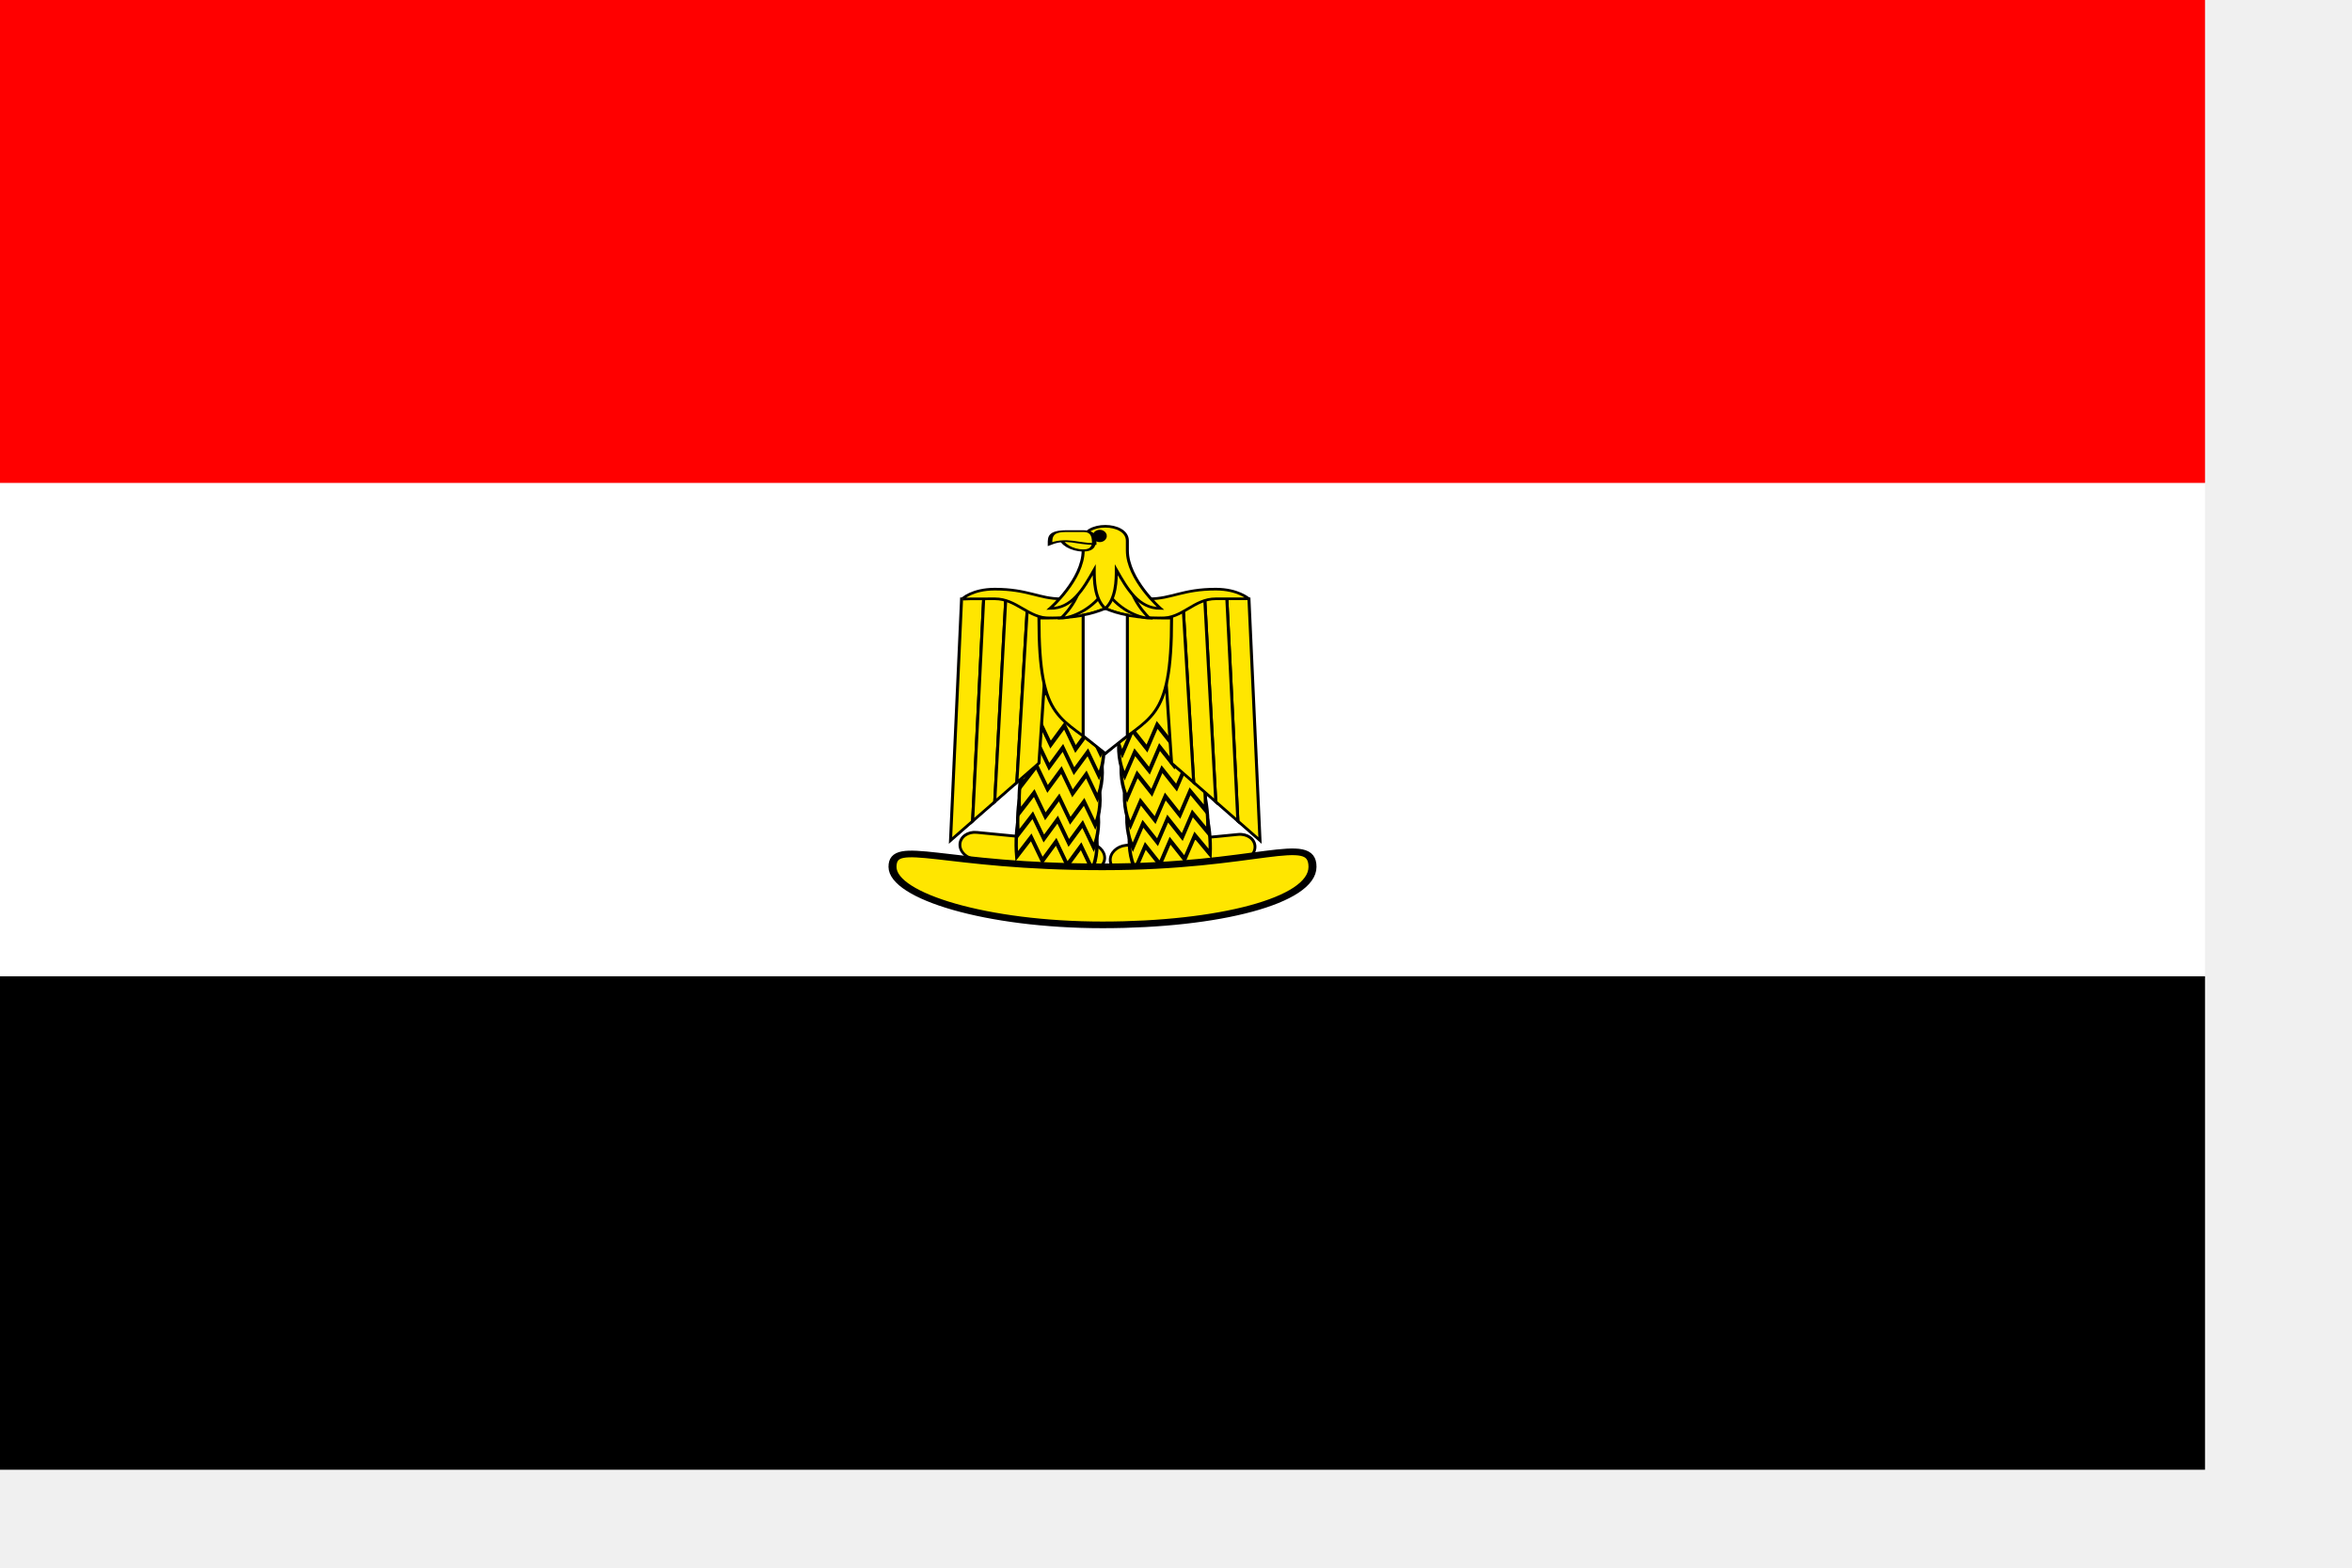
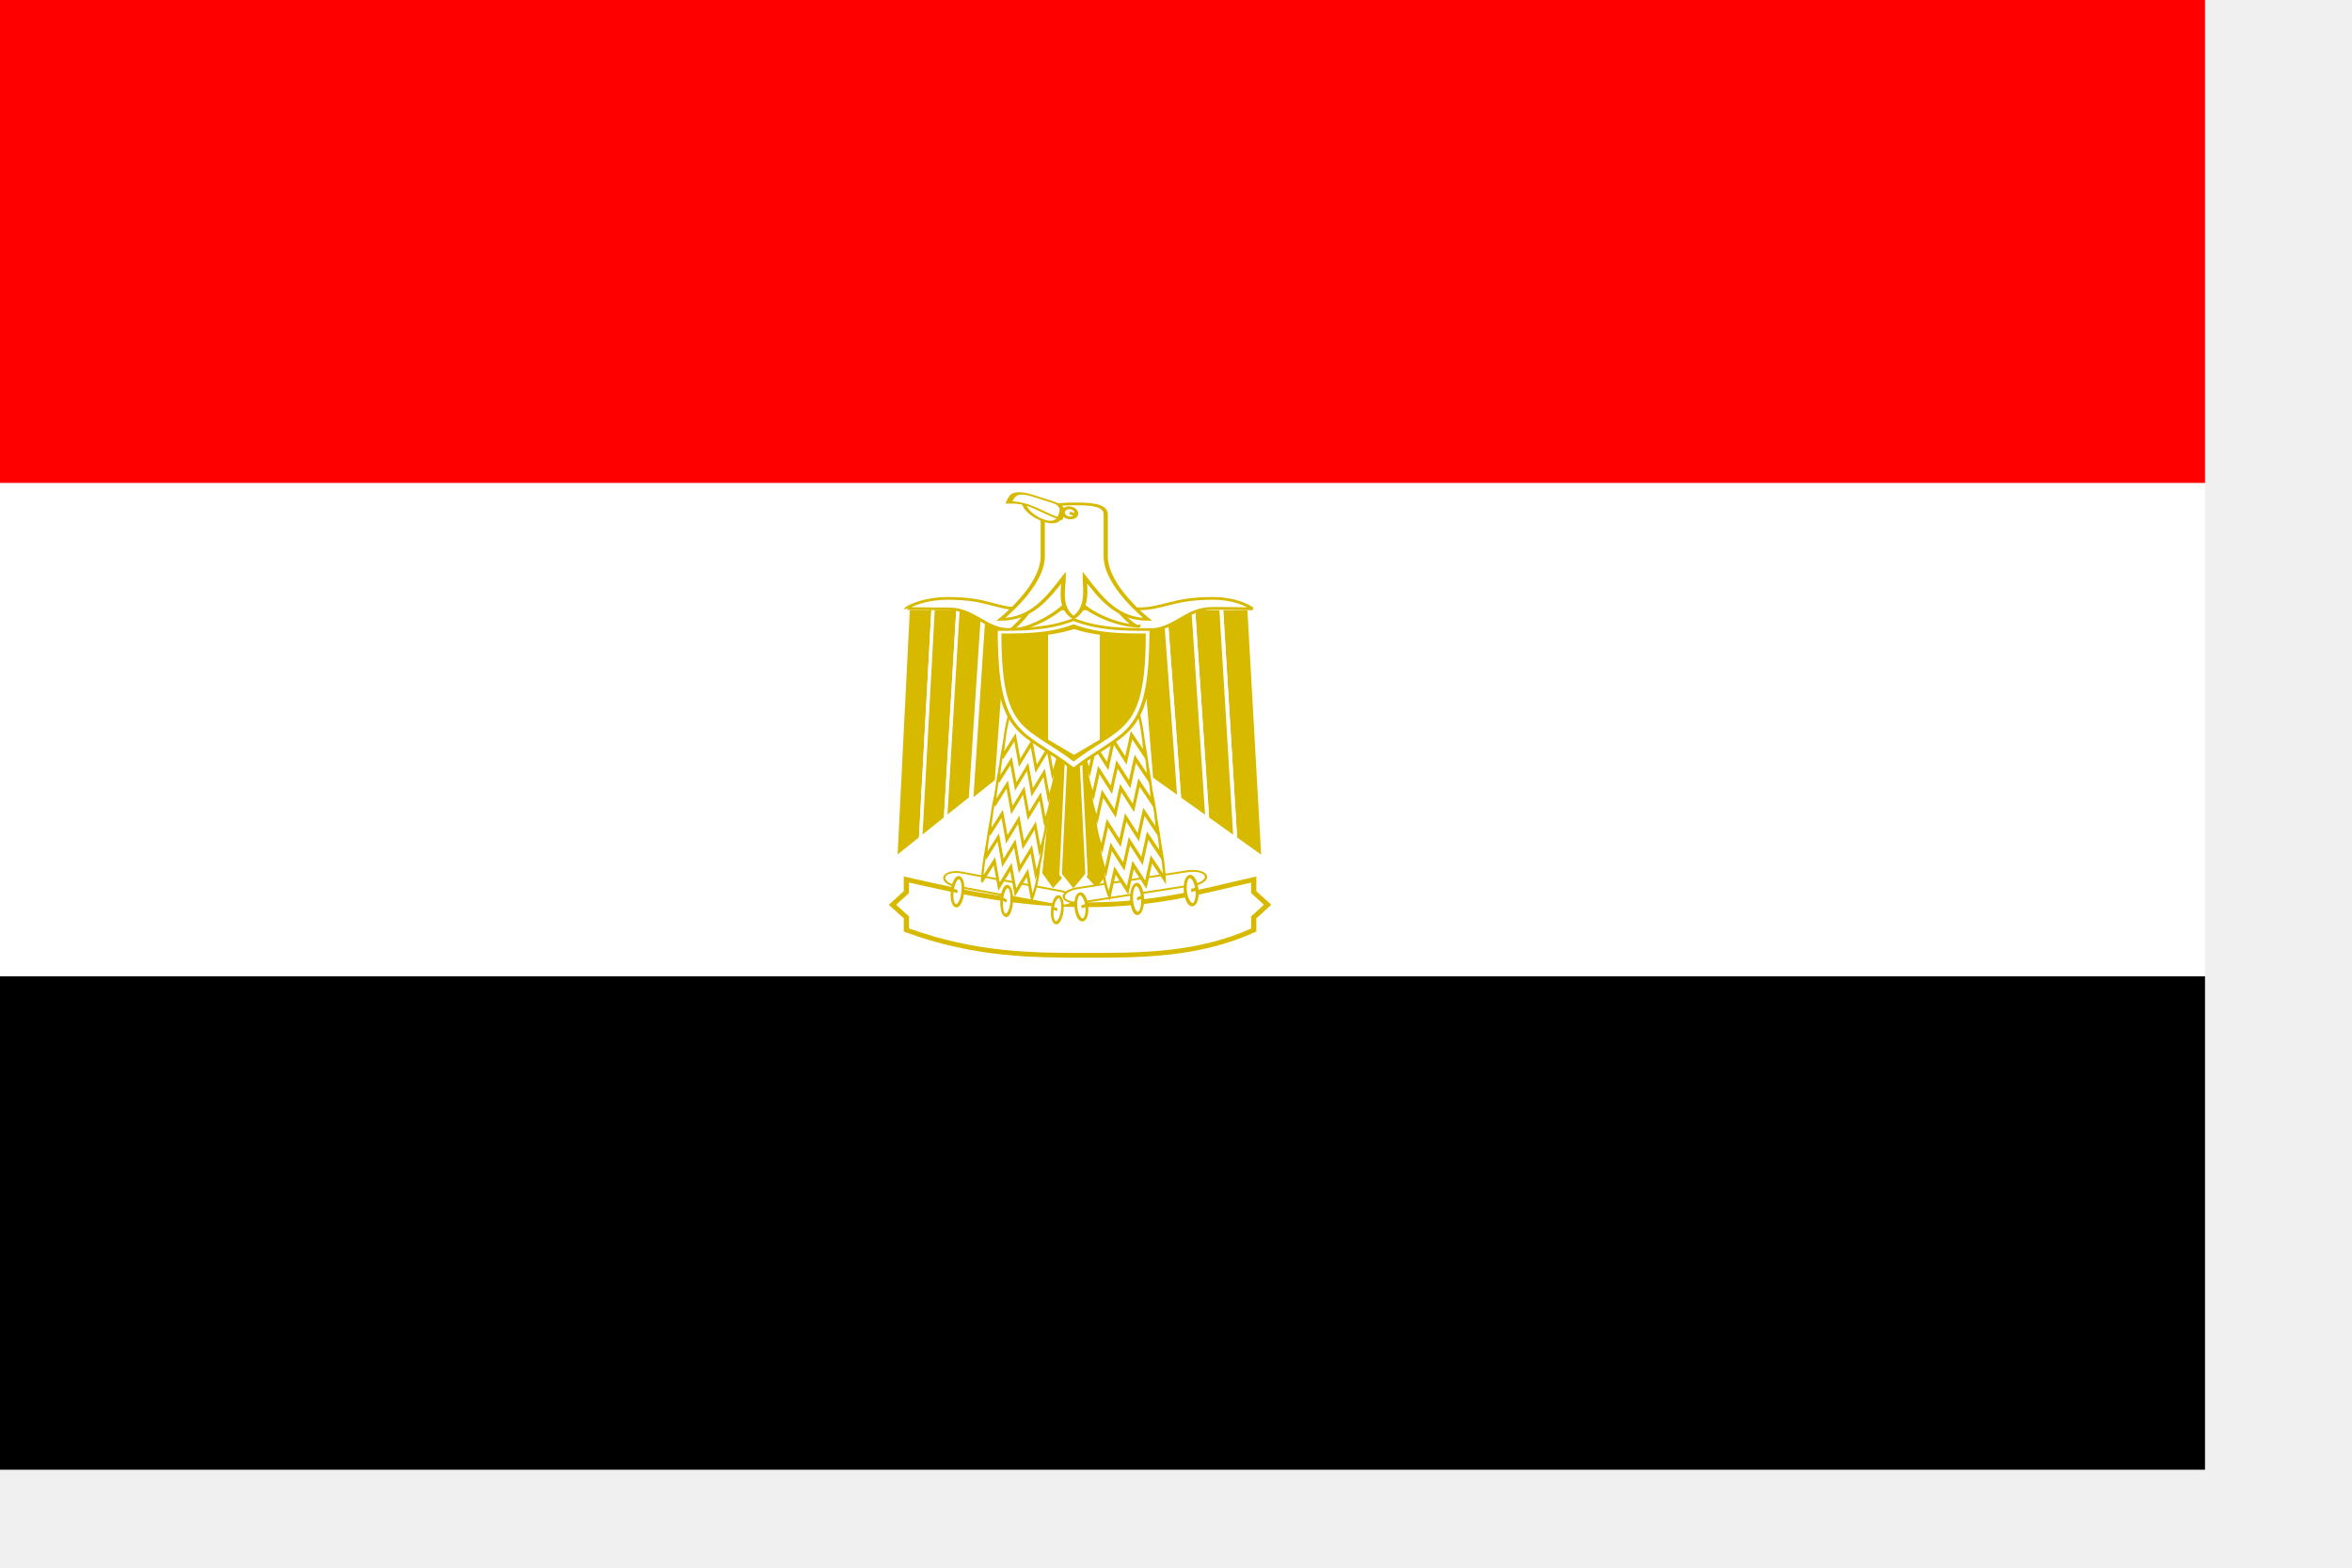
<svg xmlns="http://www.w3.org/2000/svg" id="svg1689" width="210mm" height="140mm">
  <defs id="defs1691" />
-   <g id="g1949">
+   <g id="g973">
    <rect style="font-size:12;fill:#ffffff;fill-rule:evenodd;stroke-width:1pt;" id="rect1801" width="744.094" height="166.535" x="0" y="162.992" />
    <rect style="font-size:12;fill-rule:evenodd;stroke-width:1pt;" id="rect1800" width="744.095" height="166.535" x="0" y="329.527" />
    <rect style="font-size:12;fill:#ff0000;fill-rule:evenodd;stroke-width:1pt;" id="rect1802" width="744.094" height="162.992" x="0" y="-0" />
-     <g id="g1837" transform="translate(-17.71706,329.8819)" style="font-size:12;">
-       <rect style="font-size:12;fill:#ffe600;fill-rule:evenodd;stroke:#000000;stroke-width:0.951;" id="rect1764" width="9.107" height="49.074" x="-3.121" y="-443.358" ry="5.509" rx="4.553" transform="matrix(-4.362725e-2,-0.999048,-0.995332,9.650649e-2,0,0)" />
-       <g id="g1743" transform="matrix(-0.1726,5.907510e-3,1.051144e-2,0.235062,460.2775,-171.9798)" style="font-size:12;stroke:#000000;stroke-width:4.713;stroke-opacity:1;stroke-dasharray:none;">
-         <path style="fill:#ffe600;fill-rule:evenodd;stroke:#000000;stroke-opacity:1;stroke-width:4.713;stroke-linejoin:miter;stroke-linecap:butt;fill-opacity:1;stroke-dasharray:none;" d="M 318.898 574.016 L 336.614 591.732 L 354.331 574.016 L 372.047 591.732 L 389.764 574.016 L 407.48 591.732 C 412.737 582.306 414.572 568.844 407.368 555.213 C 371.183 541.395 338.544 542.57 300.189 556.401 C 297.102 567.432 297.214 580.329 300.189 591.834 L 318.898 574.016 z " id="path1744" transform="matrix(1.376273,0.175475,-0.141509,1.706629,-97.8857,-514.1425)" />
-         <path style="fill:#ffe600;fill-rule:evenodd;stroke:#000000;stroke-opacity:1;stroke-width:4.713;stroke-linejoin:miter;stroke-linecap:butt;fill-opacity:1;stroke-dasharray:none;" d="M 318.898 574.016 L 336.614 591.732 L 354.331 574.016 L 372.047 591.732 L 389.764 574.016 L 407.48 591.732 C 412.737 582.306 414.572 568.844 407.368 555.213 C 371.183 541.395 338.544 542.57 300.189 556.401 C 297.102 567.432 297.214 580.329 300.189 591.834 L 318.898 574.016 z " id="path1745" transform="matrix(1.376273,0.175475,-0.141509,1.706629,-95.12674,-545.9706)" />
-         <path style="fill:#ffe600;fill-rule:evenodd;stroke:#000000;stroke-opacity:1;stroke-width:4.713;stroke-linejoin:miter;stroke-linecap:butt;fill-opacity:1;stroke-dasharray:none;" d="M 318.898 574.016 L 336.614 591.732 L 354.331 574.016 L 372.047 591.732 L 389.764 574.016 L 407.48 591.732 C 412.737 582.306 414.572 568.844 407.368 555.213 C 371.183 541.395 338.544 542.57 300.189 556.401 C 297.102 567.432 297.214 580.329 300.189 591.834 L 318.898 574.016 z " id="path1746" transform="matrix(1.376273,0.175475,-0.141509,1.706629,-92.36777,-577.7986)" />
-         <path style="fill:#ffe600;fill-rule:evenodd;stroke:#000000;stroke-opacity:1;stroke-width:4.713;stroke-linejoin:miter;stroke-linecap:butt;fill-opacity:1;stroke-dasharray:none;" d="M 318.898 574.016 L 336.614 591.732 L 354.331 574.016 L 372.047 591.732 L 389.764 574.016 L 407.48 591.732 C 412.737 582.306 414.572 568.844 407.368 555.213 C 371.183 541.395 338.544 542.57 300.189 556.401 C 297.102 567.432 297.214 580.329 300.189 591.834 L 318.898 574.016 z " id="path1747" transform="matrix(1.376273,0.175475,-0.141509,1.706629,-88.22936,-617.1158)" />
-         <path style="fill:#ffe600;fill-rule:evenodd;stroke:#000000;stroke-opacity:1;stroke-width:4.713;stroke-linejoin:miter;stroke-linecap:butt;fill-opacity:1;stroke-dasharray:none;" d="M 318.898 574.016 L 336.614 591.732 L 354.331 574.016 L 372.047 591.732 L 389.764 574.016 L 407.48 591.732 C 412.737 582.306 414.572 568.844 407.368 555.213 C 371.183 541.395 338.544 542.57 300.189 556.401 C 297.102 567.432 297.214 580.329 300.189 591.834 L 318.898 574.016 z " id="path1748" transform="matrix(1.376273,0.175475,-0.141509,1.706629,-85.47041,-648.9438)" />
-         <path style="fill:#ffe600;fill-rule:evenodd;stroke:#000000;stroke-opacity:1;stroke-width:4.713;stroke-linejoin:miter;stroke-linecap:butt;fill-opacity:1;stroke-dasharray:none;" d="M 318.898 574.016 L 336.614 591.732 L 354.331 574.016 L 372.047 591.732 L 389.764 574.016 L 407.48 591.732 C 412.737 582.306 414.572 568.844 407.368 555.213 C 371.183 541.395 338.544 542.57 300.189 556.401 C 297.102 567.432 297.214 580.329 300.189 591.834 L 318.898 574.016 z " id="path1749" transform="matrix(1.376273,0.175475,-0.141509,1.706629,-82.71143,-680.772)" />
+     <g id="g827" transform="translate(23.21154,409.2175)">
+       <path style="font-size:12;fill:#d7b900;fill-rule:evenodd;stroke:#ffffff;stroke-width:1pt;" d="M 322.441 -322.441 L 329.528 -322.441 L 333.278 -262.205 L 325.984 -255.118 L 318.898 -262.205 L 322.441 -322.441 z " id="path725" transform="matrix(0.605846,-3.203790e-2,5.719647e-2,0.758729,164.0516,95.20659)" />
+       <path style="font-size:12;fill:#d7b900;fill-rule:evenodd;stroke:#ffffff;stroke-width:1pt;" d="M 322.441 -322.441 L 329.528 -322.441 L 333.278 -262.205 L 325.984 -255.118 L 318.898 -262.205 L 322.441 -322.441 z " id="path726" transform="matrix(0.606424,2.312396e-2,-4.128265e-2,0.759454,123.8816,77.44898)" />
+       <g id="g720" transform="matrix(1.266666,0,0,1.030736,-115.191,8.205971)" style="font-size:12;">
+         <path style="font-size:12;fill:#d7b900;fill-rule:evenodd;stroke:#ffffff;stroke-width:4.824;stroke-opacity:1;fill-opacity:1;" d="M 177.165 255.118 L 159.449 698.032 L 194.882 662.598 L 212.598 255.118 L 177.165 255.118 z " id="path1700" transform="matrix(-0.210526,0,0,0.184182,442.7267,-252.5807)" />
+         <path style="font-size:12;fill:#d7b900;fill-rule:evenodd;stroke:#ffffff;stroke-width:4.824;stroke-opacity:1;fill-opacity:1;" d="M 177.165 290.551 L 159.448 698.032 L 194.881 662.598 L 212.598 290.551 L 177.165 290.551 z " id="path1701" transform="matrix(-0.210526,0,0,0.184182,435.2671,-259.1068)" />
+         <path style="font-size:12;fill:#d7b900;fill-rule:evenodd;stroke:#ffffff;stroke-width:4.824;stroke-opacity:1;fill-opacity:1;" d="M 177.166 325.984 L 159.448 698.032 L 194.881 662.598 L 212.599 325.984 L 177.166 325.984 z " id="path1702" transform="matrix(-0.210526,0,0,0.184182,427.8076,-265.6329)" />
+         <path style="font-size:12;fill:#d7b900;fill-rule:evenodd;stroke:#ffffff;stroke-width:4.824;stroke-opacity:1;fill-opacity:1;" d="M 177.165 361.417 L 159.448 698.032 L 194.881 662.598 L 212.598 361.417 L 177.165 361.417 z " id="path1703" transform="matrix(-0.210526,0,0,0.184182,420.348,-272.1591)" />
      </g>
-       <rect style="font-size:12;fill:#ffe600;fill-rule:evenodd;stroke:#000000;stroke-width:0.951;" id="rect1763" width="9.107" height="49.074" x="73.228" y="339.846" ry="5.509" rx="4.553" transform="matrix(4.362725e-2,-0.999048,0.995332,9.650649e-2,0,0)" />
-       <g id="g1736" transform="matrix(0.172731,5.234040e-4,-9.311246e-4,0.235241,321.3287,-170.0395)" style="font-size:12;stroke:#000000;stroke-width:4.713;stroke-opacity:1;stroke-dasharray:none;">
-         <path style="fill:#ffe600;fill-rule:evenodd;stroke:#000000;stroke-opacity:1;stroke-width:4.713;stroke-linejoin:miter;stroke-linecap:butt;fill-opacity:1;stroke-dasharray:none;" d="M 318.898 574.016 L 336.614 591.732 L 354.331 574.016 L 372.047 591.732 L 389.764 574.016 L 407.48 591.732 C 412.737 582.306 414.572 568.844 407.368 555.213 C 371.183 541.395 338.544 542.57 300.189 556.401 C 297.102 567.432 297.214 580.329 300.189 591.834 L 318.898 574.016 z " id="path1733" transform="matrix(1.376273,0.175475,-0.141509,1.706629,-97.8857,-514.1425)" />
-         <path style="fill:#ffe600;fill-rule:evenodd;stroke:#000000;stroke-opacity:1;stroke-width:4.713;stroke-linejoin:miter;stroke-linecap:butt;fill-opacity:1;stroke-dasharray:none;" d="M 318.898 574.016 L 336.614 591.732 L 354.331 574.016 L 372.047 591.732 L 389.764 574.016 L 407.48 591.732 C 412.737 582.306 414.572 568.844 407.368 555.213 C 371.183 541.395 338.544 542.57 300.189 556.401 C 297.102 567.432 297.214 580.329 300.189 591.834 L 318.898 574.016 z " id="path1734" transform="matrix(1.376273,0.175475,-0.141509,1.706629,-95.12674,-545.9706)" />
-         <path style="fill:#ffe600;fill-rule:evenodd;stroke:#000000;stroke-opacity:1;stroke-width:4.713;stroke-linejoin:miter;stroke-linecap:butt;fill-opacity:1;stroke-dasharray:none;" d="M 318.898 574.016 L 336.614 591.732 L 354.331 574.016 L 372.047 591.732 L 389.764 574.016 L 407.48 591.732 C 412.737 582.306 414.572 568.844 407.368 555.213 C 371.183 541.395 338.544 542.57 300.189 556.401 C 297.102 567.432 297.214 580.329 300.189 591.834 L 318.898 574.016 z " id="path1735" transform="matrix(1.376273,0.175475,-0.141509,1.706629,-92.36777,-577.7986)" />
-         <path style="fill:#ffe600;fill-rule:evenodd;stroke:#000000;stroke-opacity:1;stroke-width:4.713;stroke-linejoin:miter;stroke-linecap:butt;fill-opacity:1;stroke-dasharray:none;" d="M 318.898 574.016 L 336.614 591.732 L 354.331 574.016 L 372.047 591.732 L 389.764 574.016 L 407.48 591.732 C 412.737 582.306 414.572 568.844 407.368 555.213 C 371.183 541.395 338.544 542.57 300.189 556.401 C 297.102 567.432 297.214 580.329 300.189 591.834 L 318.898 574.016 z " id="path1732" transform="matrix(1.376273,0.175475,-0.141509,1.706629,-88.22936,-617.1158)" />
-         <path style="fill:#ffe600;fill-rule:evenodd;stroke:#000000;stroke-opacity:1;stroke-width:4.713;stroke-linejoin:miter;stroke-linecap:butt;fill-opacity:1;stroke-dasharray:none;" d="M 318.898 574.016 L 336.614 591.732 L 354.331 574.016 L 372.047 591.732 L 389.764 574.016 L 407.48 591.732 C 412.737 582.306 414.572 568.844 407.368 555.213 C 371.183 541.395 338.544 542.57 300.189 556.401 C 297.102 567.432 297.214 580.329 300.189 591.834 L 318.898 574.016 z " id="path1731" transform="matrix(1.376273,0.175475,-0.141509,1.706629,-85.47041,-648.9438)" />
-         <path style="fill:#ffe600;fill-rule:evenodd;stroke:#000000;stroke-opacity:1;stroke-width:4.713;stroke-linejoin:miter;stroke-linecap:butt;fill-opacity:1;stroke-dasharray:none;" d="M 318.898 574.016 L 336.614 591.732 L 354.331 574.016 L 372.047 591.732 L 389.764 574.016 L 407.48 591.732 C 412.737 582.306 414.572 568.844 407.368 555.213 C 371.183 541.395 338.544 542.57 300.189 556.401 C 297.102 567.432 297.214 580.329 300.189 591.834 L 318.898 574.016 z " id="path1726" transform="matrix(1.376273,0.175475,-0.141509,1.706629,-82.71143,-680.772)" />
+       <g id="g715" transform="matrix(1.127293,0,0,1.030735,-62.20917,8.148102)" style="font-size:12;">
+         <path style="font-size:12;fill:#d7b900;fill-rule:evenodd;stroke:#ffffff;stroke-width:4.824;stroke-opacity:1;fill-opacity:1;" d="M 177.165 255.118 L 159.449 698.032 L 194.882 662.598 L 212.598 255.118 L 177.165 255.118 z " id="path1696" transform="matrix(0.210526,0,0,0.184182,269.1654,-252.5807)" />
+         <path style="font-size:12;fill:#d7b900;fill-rule:evenodd;stroke:#ffffff;stroke-width:4.824;stroke-opacity:1;fill-opacity:1;" d="M 177.165 290.551 L 159.448 698.032 L 194.881 662.598 L 212.598 290.551 L 177.165 290.551 z " id="path1697" transform="matrix(0.210526,0,0,0.184182,276.6251,-259.1068)" />
+         <path style="font-size:12;fill:#d7b900;fill-rule:evenodd;stroke:#ffffff;stroke-width:4.824;stroke-opacity:1;fill-opacity:1;" d="M 177.166 325.984 L 159.449 698.032 L 194.882 662.598 L 212.599 325.984 L 177.166 325.984 z " id="path1698" transform="matrix(0.210526,0,0,0.184182,284.0845,-265.633)" />
+         <path style="font-size:12;fill:#d7b900;fill-rule:evenodd;stroke:#ffffff;stroke-width:4.824;stroke-opacity:1;fill-opacity:1;" d="M 177.165 361.417 L 159.449 698.033 L 194.882 662.599 L 212.598 361.417 L 177.165 361.417 z " id="path1699" transform="matrix(0.210526,0,0,0.184182,291.8568,-271.3014)" />
      </g>
-       <g id="g1710" transform="matrix(0.210526,0,0,0.184182,304.9112,-174.7603)" style="font-size:12;stroke:#000000;stroke-opacity:1;stroke-width:4.824;stroke-dasharray:none;">
-         <path style="font-size:12;fill:#ffe600;fill-rule:evenodd;stroke-width:4.824;stroke:#000000;stroke-opacity:1;stroke-dasharray:none;fill-opacity:1;" d="M 177.165 255.118 L 159.449 698.032 L 194.882 662.598 L 212.598 255.118 L 177.165 255.118 z " id="path1696" />
-         <path style="font-size:12;fill:#ffe600;fill-rule:evenodd;stroke-width:4.824;stroke:#000000;stroke-opacity:1;stroke-dasharray:none;fill-opacity:1;" d="M 177.165 290.551 L 159.448 698.032 L 194.881 662.598 L 212.598 290.551 L 177.165 290.551 z " id="path1697" transform="translate(35.4335,-35.4333)" />
-         <path style="font-size:12;fill:#ffe600;fill-rule:evenodd;stroke-width:4.824;stroke:#000000;stroke-opacity:1;stroke-dasharray:none;fill-opacity:1;" d="M 177.166 325.984 L 159.449 698.032 L 194.882 662.598 L 212.599 325.984 L 177.166 325.984 z " id="path1698" transform="translate(70.86595,-70.86612)" />
-         <path style="font-size:12;fill:#ffe600;fill-rule:evenodd;stroke-width:4.824;stroke:#000000;stroke-opacity:1;stroke-dasharray:none;fill-opacity:1;" d="M 177.165 361.417 L 159.449 698.033 L 194.882 662.599 L 212.598 361.417 L 177.165 361.417 z " id="path1699" transform="translate(106.2995,-106.2994)" />
-         <path style="font-size:12;fill:#ffe600;fill-rule:evenodd;stroke-width:4.824;stroke:#000000;stroke-opacity:1;stroke-dasharray:none;fill-opacity:1;" d="M 177.165 255.118 L 159.449 698.032 L 194.882 662.598 L 212.598 255.118 L 177.165 255.118 z " id="path1700" transform="matrix(-1,0,0,1,814.9604,-4.882812e-4)" />
-         <path style="font-size:12;fill:#ffe600;fill-rule:evenodd;stroke-width:4.824;stroke:#000000;stroke-opacity:1;stroke-dasharray:none;fill-opacity:1;" d="M 177.165 290.551 L 159.448 698.032 L 194.881 662.598 L 212.598 290.551 L 177.165 290.551 z " id="path1701" transform="matrix(-1,0,0,1,779.5269,-35.43369)" />
-         <path style="font-size:12;fill:#ffe600;fill-rule:evenodd;stroke-width:4.824;stroke:#000000;stroke-opacity:1;stroke-dasharray:none;fill-opacity:1;" d="M 177.166 325.984 L 159.448 698.032 L 194.881 662.598 L 212.599 325.984 L 177.166 325.984 z " id="path1702" transform="matrix(-1,0,0,1,744.0941,-70.86658)" />
-         <path style="font-size:12;fill:#ffe600;fill-rule:evenodd;stroke-width:4.824;stroke:#000000;stroke-opacity:1;stroke-dasharray:none;fill-opacity:1;" d="M 177.165 361.417 L 159.448 698.032 L 194.881 662.598 L 212.598 361.417 L 177.165 361.417 z " id="path1703" transform="matrix(-1,0,0,1,708.661,-106.2996)" />
-         <path style="fill:#ffe600;fill-rule:evenodd;stroke:#000000;stroke-opacity:1;stroke-width:4.824;stroke-linejoin:miter;stroke-linecap:butt;fill-opacity:1;stroke-dasharray:none;" d="M 178.169 256.43 C 177.165 255.118 194.882 237.402 230.315 237.402 C 283.465 237.402 301.181 255.118 336.614 255.118 C 372.047 255.118 442.913 255.118 478.346 255.118 C 513.78 255.118 531.497 237.402 584.646 237.402 C 620.079 237.402 636.814 254.765 637.795 255.118 C 637.795 255.118 620.079 255.118 584.646 255.118 C 549.213 255.118 531.815 291.369 496.063 290.551 C 469.275 291.369 354.331 290.551 318.898 290.551 C 283.465 290.551 265.749 255.118 230.315 255.118 C 194.882 255.118 177.165 255.118 178.169 256.43 z " id="path1704" />
-         <path style="font-size:12;fill:#ffe600;fill-rule:evenodd;stroke-width:4.824;fill-opacity:1;stroke:#000000;stroke-opacity:1;stroke-dasharray:none;" d="M 301.181 290.551 C 301.181 485.433 336.614 467.717 407.48 538.583 C 478.346 467.717 513.78 485.433 513.78 290.551 C 478.346 290.551 442.913 290.551 407.48 272.835 C 372.048 290.551 336.614 290.551 301.181 290.551 z " id="path1706" />
-         <path style="font-size:12;fill:#ffffff;fill-rule:evenodd;stroke-width:4.824;fill-opacity:1;stroke:#000000;stroke-opacity:1;stroke-dasharray:none;" d="M 372.047 284.806 L 372.047 506.388 L 407.48 538.583 L 442.913 506.388 L 442.913 284.806 C 430.273 282.362 418.076 277.93 407.535 272.835 C 395.816 278.262 383.876 282.528 372.047 284.806 z " id="path1709" />
+       <path style="font-size:12;fill:#ffffff;fill-rule:evenodd;stroke:#d7b900;stroke-width:4.824;" d="M 181.732 256.048 C 180.728 254.736 201.579 237.402 237.012 237.402 C 290.162 237.402 298.319 256.048 333.753 256.048 C 369.186 256.048 450.341 256.048 485.774 256.048 C 521.207 256.048 531.497 237.402 584.646 237.402 C 620.079 237.402 636.814 255.695 637.795 256.048 C 637.795 256.048 620.079 255.118 584.646 255.118 C 549.213 255.118 535.346 294.158 499.594 293.34 C 472.806 294.158 355.366 293.34 319.932 293.34 C 284.499 293.34 272.446 256.048 237.012 256.048 C 201.579 256.048 180.728 254.736 181.732 256.048 z " id="path1704" transform="matrix(0.256388,0,0,0.190031,236.0099,-252.3627)" />
+       <path style="font-size:12;fill:#ffffff;fill-rule:evenodd;stroke:#d7b900;stroke-width:1pt;" d="M 400.394 -109.842 L 400.394 -106.299 L 403.937 -102.756 L 400.394 -99.213 L 400.394 -95.669 C 386.22 -88.583 371.545 -88.583 357.874 -88.583 C 344.204 -88.583 329.528 -88.583 311.811 -95.669 L 311.811 -99.213 L 308.268 -102.756 L 311.811 -106.299 L 311.811 -109.842 C 325.984 -106.299 340.158 -102.756 357.874 -102.756 C 375.591 -102.756 386.221 -106.299 400.394 -109.842 z " id="path709" transform="matrix(1.323131,0,0,1.203745,-129.9094,19.85426)" />
+       <g id="g695" transform="matrix(-1.062733,0.284558,0.304927,0.99174,760.8218,-100.2936)" style="font-size:12;">
+         <rect style="font-size:12;fill:#ffffff;fill-rule:evenodd;stroke:#d7b900;stroke-width:0.623;fill-opacity:1;stroke-opacity:1;" id="rect696" width="4.789" height="40.13" x="-73.159" y="-406.533" ry="4.505" rx="2.395" transform="matrix(-0.563962,-0.825801,-0.888399,0.459072,0,0)" />
+         <g id="g697" transform="matrix(-0.100453,3.769187e-2,9.413487e-2,0.22662,362.0181,-256.8519)" style="font-size:12;stroke:#d7b900;stroke-width:4.713;fill:#ffffff;fill-opacity:1;stroke-opacity:1;">
+           <path style="fill:#ffffff;fill-rule:evenodd;stroke:#d7b900;stroke-opacity:1;stroke-width:4.713;stroke-linejoin:miter;stroke-linecap:butt;fill-opacity:1;stroke-dasharray:none;" d="M 318.898 574.016 L 336.614 591.732 L 354.331 574.016 L 372.047 591.732 L 389.764 574.016 L 407.48 591.732 C 412.737 582.306 414.572 568.844 407.368 555.213 C 371.183 541.395 338.544 542.57 300.189 556.401 C 297.102 567.432 297.214 580.329 300.189 591.834 L 318.898 574.016 z " id="path698" transform="matrix(1.376273,0.175475,-0.141509,1.706629,-97.8857,-514.1425)" />
+           <path style="fill:#ffffff;fill-rule:evenodd;stroke:#d7b900;stroke-opacity:1;stroke-width:4.713;stroke-linejoin:miter;stroke-linecap:butt;fill-opacity:1;stroke-dasharray:none;" d="M 318.898 574.016 L 336.614 591.732 L 354.331 574.016 L 372.047 591.732 L 389.764 574.016 L 407.48 591.732 C 412.737 582.306 414.572 568.844 407.368 555.213 C 371.183 541.395 338.544 542.57 300.189 556.401 C 297.102 567.432 297.214 580.329 300.189 591.834 L 318.898 574.016 z " id="path699" transform="matrix(1.376273,0.175475,-0.141509,1.706629,-95.12674,-545.9706)" />
+           <path style="fill:#ffffff;fill-rule:evenodd;stroke:#d7b900;stroke-opacity:1;stroke-width:4.713;stroke-linejoin:miter;stroke-linecap:butt;fill-opacity:1;stroke-dasharray:none;" d="M 318.898 574.016 L 336.614 591.732 L 354.331 574.016 L 372.047 591.732 L 389.764 574.016 L 407.48 591.732 C 412.737 582.306 414.572 568.844 407.368 555.213 C 371.183 541.395 338.544 542.57 300.189 556.401 C 297.102 567.432 297.214 580.329 300.189 591.834 L 318.898 574.016 z " id="path700" transform="matrix(1.376273,0.175475,-0.141509,1.706629,-92.36777,-577.7986)" />
+           <path style="fill:#ffffff;fill-rule:evenodd;stroke:#d7b900;stroke-opacity:1;stroke-width:4.713;stroke-linejoin:miter;stroke-linecap:butt;fill-opacity:1;stroke-dasharray:none;" d="M 318.898 574.016 L 336.614 591.732 L 354.331 574.016 L 372.047 591.732 L 389.764 574.016 L 407.48 591.732 C 412.737 582.306 414.572 568.844 407.368 555.213 C 371.183 541.395 338.544 542.57 300.189 556.401 C 297.102 567.432 297.214 580.329 300.189 591.834 L 318.898 574.016 z " id="path701" transform="matrix(1.376273,0.175475,-0.141509,1.706629,-88.22936,-617.1158)" />
+           <path style="fill:#ffffff;fill-rule:evenodd;stroke:#d7b900;stroke-opacity:1;stroke-width:4.713;stroke-linejoin:miter;stroke-linecap:butt;fill-opacity:1;stroke-dasharray:none;" d="M 318.898 574.016 L 336.614 591.732 L 354.331 574.016 L 372.047 591.732 L 389.764 574.016 L 407.48 591.732 C 412.737 582.306 414.572 568.844 407.368 555.213 C 371.183 541.395 338.544 542.57 300.189 556.401 C 297.102 567.432 297.214 580.329 300.189 591.834 L 318.898 574.016 z " id="path702" transform="matrix(1.376273,0.175475,-0.141509,1.706629,-85.47041,-648.9438)" />
+           <path style="fill:#ffffff;fill-rule:evenodd;stroke:#d7b900;stroke-opacity:1;stroke-width:4.713;stroke-linejoin:miter;stroke-linecap:butt;fill-opacity:1;stroke-dasharray:none;" d="M 318.898 574.016 L 336.614 591.732 L 354.331 574.016 L 372.047 591.732 L 389.764 574.016 L 407.48 591.732 C 412.737 582.306 414.572 568.844 407.368 555.213 C 371.183 541.395 338.544 542.57 300.189 556.401 C 297.102 567.432 297.214 580.329 300.189 591.834 L 318.898 574.016 z " id="path703" transform="matrix(1.376273,0.175475,-0.141509,1.706629,-82.71143,-680.772)" />
+         </g>
+         <path style="fill-rule:evenodd;stroke:#d7b900;fill:#ffffff;fill-opacity:1;stroke-opacity:1;stroke-width:1pt;stroke-linejoin:miter;stroke-linecap:butt;" id="path704" d="M 345.625 -96.125 A 2.5 5.938 0 1 0 340.625,-96.125 A 2.5 5.938 0 1 0 345.625 -96.124 L 343.125 -96.125 z" transform="matrix(0.497996,-0.385055,0.290965,0.659035,228.0313,87.15948)" />
+         <path style="fill-rule:evenodd;stroke:#d7b900;fill:#ffffff;fill-opacity:1;stroke-opacity:1;stroke-width:1pt;stroke-linejoin:miter;stroke-linecap:butt;" id="path705" d="M 345.625 -96.125 A 2.5 5.938 0 1 0 340.625,-96.125 A 2.5 5.938 0 1 0 345.625 -96.124 L 343.125 -96.125 z" transform="matrix(0.497996,-0.429838,0.290965,0.735681,242.0938,102.8618)" />
+         <path style="fill-rule:evenodd;stroke:#d7b900;fill:#ffffff;fill-opacity:1;stroke-opacity:1;stroke-width:1pt;stroke-linejoin:miter;stroke-linecap:butt;" id="path706" d="M 345.625 -96.125 A 2.5 5.938 0 1 0 340.625,-96.125 A 2.5 5.938 0 1 0 345.625 -96.124 L 343.125 -96.125 z" transform="matrix(0.534539,-0.41491,0.312316,0.710132,245.2011,88.25274)" />
      </g>
-       <path style="font-size:12;fill:#ffe600;fill-rule:evenodd;stroke:#000000;stroke-width:4.824;stroke-opacity:1;stroke-dasharray:none;" d="M 265.749 255.119 C 265.749 255.119 301.181 219.685 301.181 166.535 C 301.181 166.536 372.047 166.536 372.047 166.535 C 372.047 219.685 407.481 255.119 407.481 255.119 C 389.764 255.119 354.331 237.402 336.615 201.969 C 318.899 237.403 283.465 255.119 265.749 255.119 z " id="path1751" transform="matrix(0.210526,0,0,0.184182,319.8301,-168.2343)" />
-       <path style="font-size:12;fill:#ffe600;fill-rule:evenodd;stroke:#000000;stroke-width:4.824;stroke-opacity:1;stroke-dasharray:none;" d="M 248.031 237.402 C 248.031 237.402 301.181 184.252 301.181 131.102 C 301.181 95.669 301.181 148.819 301.181 113.386 C 301.181 95.669 318.898 86.792 336.614 86.792 C 354.331 86.792 372.047 95.669 372.047 113.386 C 372.047 148.819 372.047 102.352 372.047 131.102 C 372.047 184.252 425.197 237.402 425.197 237.402 C 389.764 237.402 372.047 201.968 354.331 166.535 C 354.331 184.252 354.331 219.685 336.614 237.402 C 318.898 219.685 318.898 184.252 318.898 166.535 C 301.181 201.968 283.465 237.402 248.031 237.402 z " id="path1750" transform="matrix(0.210526,0,0,0.184182,319.8304,-168.2341)" />
-       <path transform="matrix(0.210526,0,0,0.122788,316.174,-158.01)" style="font-size:12;fill:#ffe600;fill-rule:evenodd;stroke:#000000;stroke-width:5.909;stroke-opacity:1;stroke-dasharray:none;" d="M 283.116 77.953 C 283.116 77.953 336.265 77.953 336.265 77.953 C 336.265 95.669 336.265 113.386 318.549 113.386 C 300.832 113.386 283.116 95.669 283.116 77.953 z " id="path1756" />
-       <path style="font-size:12;fill:#ffe600;fill-rule:evenodd;stroke:#000000;stroke-width:4.824;stroke-opacity:1;stroke-dasharray:none;" d="M 183.965 42.52 C 195.776 42.52 195.776 60.236 195.776 77.953 C 178.06 77.953 166.248 60.236 148.532 77.953 C 148.532 58.394 148.532 42.52 166.248 42.52 C 183.965 42.52 166.249 42.52 183.965 42.52 z " id="path1754" transform="matrix(0.315789,0,0,0.122788,325.1425,-155.8345)" />
-       <path style="font-size:12;fill-rule:evenodd;stroke-width:4.824;stroke:#000000;stroke-opacity:1;stroke-dasharray:none;" id="path1757" d="M 336.614 69.094 A 8.858 8.858 0 1 0 318.898,69.094 A 8.858 8.858 0 1 0 336.614 69.094 L 327.756 69.094 z" transform="matrix(0.210526,0,0,0.184182,319.8304,-161.708)" />
-       <path transform="matrix(0.228571,0,0,0.190203,310.7989,-214.5101)" style="font-size:12;fill:#ffe600;fill-rule:evenodd;stroke:#000000;stroke-width:11.805;" d="M 655.512 931.711 C 655.512 991.756 516.614 1034.65 345.472 1034.65 C 174.331 1034.65 35.433 983.179 35.433 931.711 C 35.433 880.244 108.81 931.711 345.473 931.711 C 573.923 931.711 655.512 871.666 655.512 931.711 z " id="path1759" />
+       <path style="font-size:12;fill:#ffffff;fill-rule:evenodd;stroke:#d7b900;stroke-width:4.824;" d="M 268.291 261.844 C 268.291 261.844 301.181 219.685 301.181 166.535 C 301.181 166.536 372.047 166.536 372.047 166.535 C 372.047 219.685 406.355 261.844 407.481 255.119 C 389.764 255.119 354.331 237.402 336.615 201.969 C 318.899 237.403 286.007 261.844 268.291 261.844 z " id="path1751" transform="matrix(0.30797,0,0,0.190031,235.4112,-246.3776)" />
+       <path style="font-size:12;fill:#ffffff;fill-rule:evenodd;stroke:#d7b900;stroke-width:4.824;" d="M 253.459 240.407 C 253.459 240.407 301.398 181.681 301.398 128.532 C 301.398 91.24 301.398 89.381 301.398 53.947 C 301.398 36.231 325.368 35.302 337.353 35.302 C 355.07 35.302 373.307 36.231 373.307 53.947 C 373.307 89.381 373.307 99.781 373.307 128.532 C 373.307 181.681 421.247 240.407 421.247 240.407 C 385.814 240.407 367.054 201.256 349.338 165.823 C 349.338 183.54 354.331 219.685 336.614 237.402 C 318.898 219.685 325.368 183.54 325.368 165.823 C 307.651 201.256 288.893 240.407 253.459 240.407 z " id="path1750" transform="matrix(0.295648,0,0,0.190031,239.5589,-245.8472)" />
+       <path transform="matrix(0.242291,7.746248e-2,-5.394260e-2,0.118358,258.1111,-271.5446)" style="font-size:12;fill:#ffffff;fill-rule:evenodd;stroke:#d7b900;stroke-width:5.909;" d="M 283.116 77.953 C 283.116 77.953 336.265 77.953 336.265 77.953 C 336.265 95.669 336.265 113.386 318.549 113.386 C 300.832 113.386 283.116 95.669 283.116 77.953 z " id="path1756" />
+       <path style="font-size:12;fill:#ffffff;fill-rule:evenodd;stroke:#d7b900;stroke-width:4.824;" d="M 183.965 42.52 C 195.776 42.52 195.776 60.236 195.776 77.953 C 178.06 77.953 166.248 60.236 148.532 77.953 C 148.532 58.394 148.532 42.52 166.248 42.52 C 183.965 42.52 166.249 42.52 183.965 42.52 z " id="path1754" transform="matrix(0.363435,0.116193,-5.394260e-2,0.118358,267.4771,-266.1476)" />
+       <path style="font-size:12;fill:#ffffff;fill-rule:evenodd;stroke:#d7b900;stroke-width:4.824;" id="path1757" d="M 336.614 69.094 A 8.858 8.858 0 1 0 318.898,69.094 A 8.858 8.858 0 1 0 336.614 69.094 L 327.756 69.094 z" transform="matrix(0.242291,7.746248e-2,-8.091389e-2,0.177536,263.9437,-273.7637)" />
+       <path style="font-size:12;fill:#d7b900;fill-rule:evenodd;stroke:#ffffff;stroke-width:1pt;" d="M 322.441 -322.441 L 329.528 -322.441 L 333.278 -262.205 L 325.984 -255.118 L 318.898 -262.205 L 322.441 -322.441 z " id="path710" transform="matrix(0.607052,0,0,0.76024,141.1257,85.23917)" />
+       <g id="g683" transform="matrix(1.15895,0.30317,-0.355856,0.987359,-126.7418,-108.6385)" style="font-size:12;">
+         <rect style="font-size:12;fill:#ffffff;fill-rule:evenodd;stroke:#d7b900;stroke-width:0.623;fill-opacity:1;stroke-opacity:1;" id="rect1764" width="4.789" height="40.13" x="-73.159" y="-406.533" ry="4.505" rx="2.395" transform="matrix(-0.563962,-0.825801,-0.888399,0.459072,0,0)" />
+         <g id="g673" transform="matrix(-0.100453,3.769187e-2,9.413487e-2,0.22662,362.0181,-256.8519)" style="font-size:12;stroke:#d7b900;stroke-width:4.713;fill:#ffffff;fill-opacity:1;stroke-opacity:1;">
+           <path style="fill:#ffffff;fill-rule:evenodd;stroke:#d7b900;stroke-opacity:1;stroke-width:4.713;stroke-linejoin:miter;stroke-linecap:butt;fill-opacity:1;stroke-dasharray:none;" d="M 318.898 574.016 L 336.614 591.732 L 354.331 574.016 L 372.047 591.732 L 389.764 574.016 L 407.48 591.732 C 412.737 582.306 414.572 568.844 407.368 555.213 C 371.183 541.395 338.544 542.57 300.189 556.401 C 297.102 567.432 297.214 580.329 300.189 591.834 L 318.898 574.016 z " id="path674" transform="matrix(1.376273,0.175475,-0.141509,1.706629,-97.8857,-514.1425)" />
+           <path style="fill:#ffffff;fill-rule:evenodd;stroke:#d7b900;stroke-opacity:1;stroke-width:4.713;stroke-linejoin:miter;stroke-linecap:butt;fill-opacity:1;stroke-dasharray:none;" d="M 318.898 574.016 L 336.614 591.732 L 354.331 574.016 L 372.047 591.732 L 389.764 574.016 L 407.48 591.732 C 412.737 582.306 414.572 568.844 407.368 555.213 C 371.183 541.395 338.544 542.57 300.189 556.401 C 297.102 567.432 297.214 580.329 300.189 591.834 L 318.898 574.016 z " id="path675" transform="matrix(1.376273,0.175475,-0.141509,1.706629,-95.12674,-545.9706)" />
+           <path style="fill:#ffffff;fill-rule:evenodd;stroke:#d7b900;stroke-opacity:1;stroke-width:4.713;stroke-linejoin:miter;stroke-linecap:butt;fill-opacity:1;stroke-dasharray:none;" d="M 318.898 574.016 L 336.614 591.732 L 354.331 574.016 L 372.047 591.732 L 389.764 574.016 L 407.48 591.732 C 412.737 582.306 414.572 568.844 407.368 555.213 C 371.183 541.395 338.544 542.57 300.189 556.401 C 297.102 567.432 297.214 580.329 300.189 591.834 L 318.898 574.016 z " id="path676" transform="matrix(1.376273,0.175475,-0.141509,1.706629,-92.36777,-577.7986)" />
+           <path style="fill:#ffffff;fill-rule:evenodd;stroke:#d7b900;stroke-opacity:1;stroke-width:4.713;stroke-linejoin:miter;stroke-linecap:butt;fill-opacity:1;stroke-dasharray:none;" d="M 318.898 574.016 L 336.614 591.732 L 354.331 574.016 L 372.047 591.732 L 389.764 574.016 L 407.48 591.732 C 412.737 582.306 414.572 568.844 407.368 555.213 C 371.183 541.395 338.544 542.57 300.189 556.401 C 297.102 567.432 297.214 580.329 300.189 591.834 L 318.898 574.016 z " id="path677" transform="matrix(1.376273,0.175475,-0.141509,1.706629,-88.22936,-617.1158)" />
+           <path style="fill:#ffffff;fill-rule:evenodd;stroke:#d7b900;stroke-opacity:1;stroke-width:4.713;stroke-linejoin:miter;stroke-linecap:butt;fill-opacity:1;stroke-dasharray:none;" d="M 318.898 574.016 L 336.614 591.732 L 354.331 574.016 L 372.047 591.732 L 389.764 574.016 L 407.48 591.732 C 412.737 582.306 414.572 568.844 407.368 555.213 C 371.183 541.395 338.544 542.57 300.189 556.401 C 297.102 567.432 297.214 580.329 300.189 591.834 L 318.898 574.016 z " id="path678" transform="matrix(1.376273,0.175475,-0.141509,1.706629,-85.47041,-648.9438)" />
+           <path style="fill:#ffffff;fill-rule:evenodd;stroke:#d7b900;stroke-opacity:1;stroke-width:4.713;stroke-linejoin:miter;stroke-linecap:butt;fill-opacity:1;stroke-dasharray:none;" d="M 318.898 574.016 L 336.614 591.732 L 354.331 574.016 L 372.047 591.732 L 389.764 574.016 L 407.48 591.732 C 412.737 582.306 414.572 568.844 407.368 555.213 C 371.183 541.395 338.544 542.57 300.189 556.401 C 297.102 567.432 297.214 580.329 300.189 591.834 L 318.898 574.016 z " id="path679" transform="matrix(1.376273,0.175475,-0.141509,1.706629,-82.71143,-680.772)" />
+         </g>
+         <path style="fill-rule:evenodd;stroke:#d7b900;fill:#ffffff;fill-opacity:1;stroke-opacity:1;stroke-width:1pt;stroke-linejoin:miter;stroke-linecap:butt;" id="path680" d="M 345.625 -96.125 A 2.5 5.938 0 1 0 340.625,-96.125 A 2.5 5.938 0 1 0 345.625 -96.124 L 343.125 -96.125 z" transform="matrix(0.497996,-0.385055,0.290965,0.659035,228.0313,87.15948)" />
+         <path style="fill-rule:evenodd;stroke:#d7b900;fill:#ffffff;fill-opacity:1;stroke-opacity:1;stroke-width:1pt;stroke-linejoin:miter;stroke-linecap:butt;" id="path681" d="M 345.625 -96.125 A 2.5 5.938 0 1 0 340.625,-96.125 A 2.5 5.938 0 1 0 345.625 -96.124 L 343.125 -96.125 z" transform="matrix(0.497996,-0.429838,0.290965,0.735681,242.0938,102.8618)" />
+         <path style="fill-rule:evenodd;stroke:#d7b900;fill:#ffffff;fill-opacity:1;stroke-opacity:1;stroke-width:1pt;stroke-linejoin:miter;stroke-linecap:butt;" id="path682" d="M 345.625 -96.125 A 2.5 5.938 0 1 0 340.625,-96.125 A 2.5 5.938 0 1 0 345.625 -96.124 L 343.125 -96.125 z" transform="matrix(0.534539,-0.41491,0.312316,0.710132,245.2011,88.25274)" />
+       </g>
+       <g id="g711" transform="matrix(1.170283,0,0,1.031757,-76.89803,9.43129)" style="font-size:12;">
+         <path style="font-size:12;fill:#ffffff;fill-rule:evenodd;stroke:#d7b900;stroke-width:4.824;fill-opacity:1;stroke-opacity:1;" d="M 301.181 290.551 C 301.181 485.433 336.614 467.717 407.48 538.583 C 478.346 467.717 513.78 485.433 513.78 290.551 C 478.346 290.551 442.913 290.551 407.48 272.835 C 372.048 290.551 336.614 290.551 301.181 290.551 z " id="path1706" transform="matrix(0.210526,0,0,0.184182,269.6644,-253.3405)" />
+         <path style="font-size:12;fill:#d7b900;fill-rule:evenodd;stroke:none;stroke-width:4.824;fill-opacity:1;stroke-opacity:1;" d="M 301.181 290.551 C 301.181 485.433 336.614 467.717 407.48 538.583 C 478.346 467.717 513.78 485.433 513.78 290.551 C 478.346 290.551 442.913 290.551 407.48 272.835 C 372.048 290.551 336.614 290.551 301.181 290.551 z " id="path707" transform="matrix(0.195827,0,0,0.168895,275.654,-247.6072)" />
+         <path style="font-size:12;fill:#ffffff;fill-rule:evenodd;stroke:none;stroke-width:4.824;" d="M 372.047 284.806 L 372.047 506.388 L 407.48 538.583 L 442.913 506.388 L 442.913 284.806 C 430.273 282.362 418.076 277.93 407.535 272.835 C 395.816 278.262 383.876 282.528 372.047 284.806 z " id="path1709" transform="matrix(0.210526,0,0,0.154784,269.7744,-242.1947)" />
+       </g>
    </g>
  </g>
</svg>
